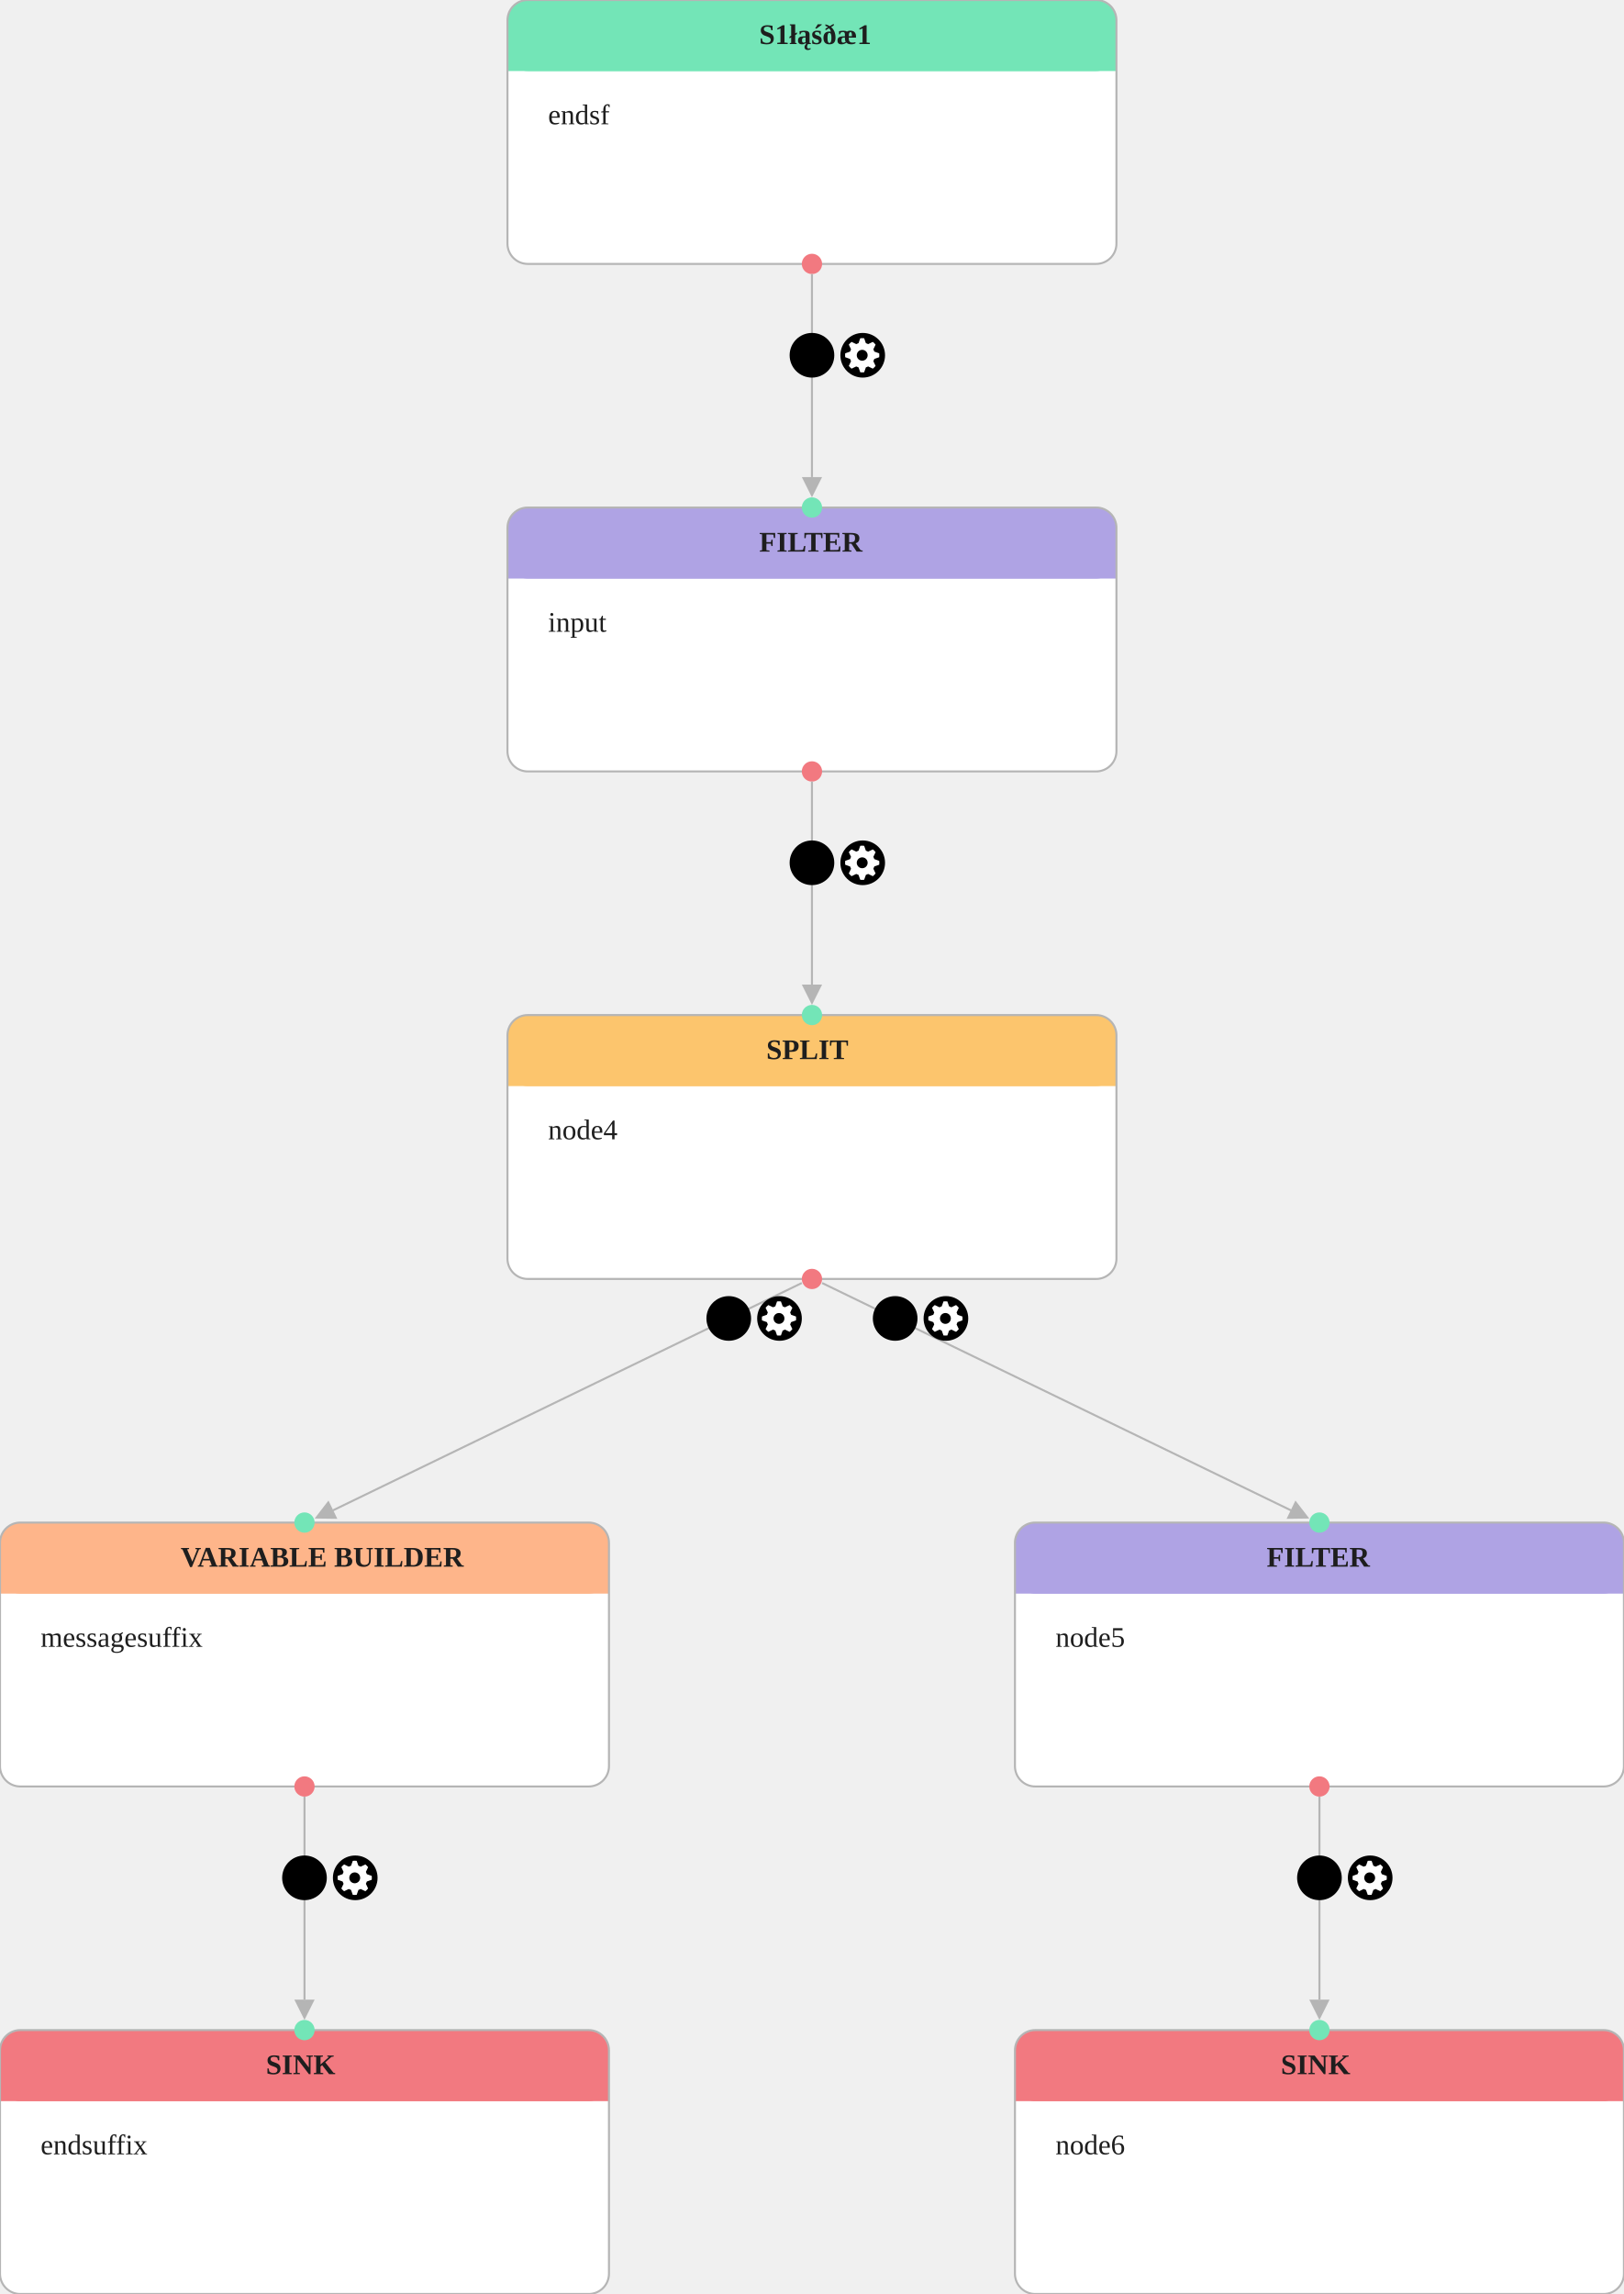
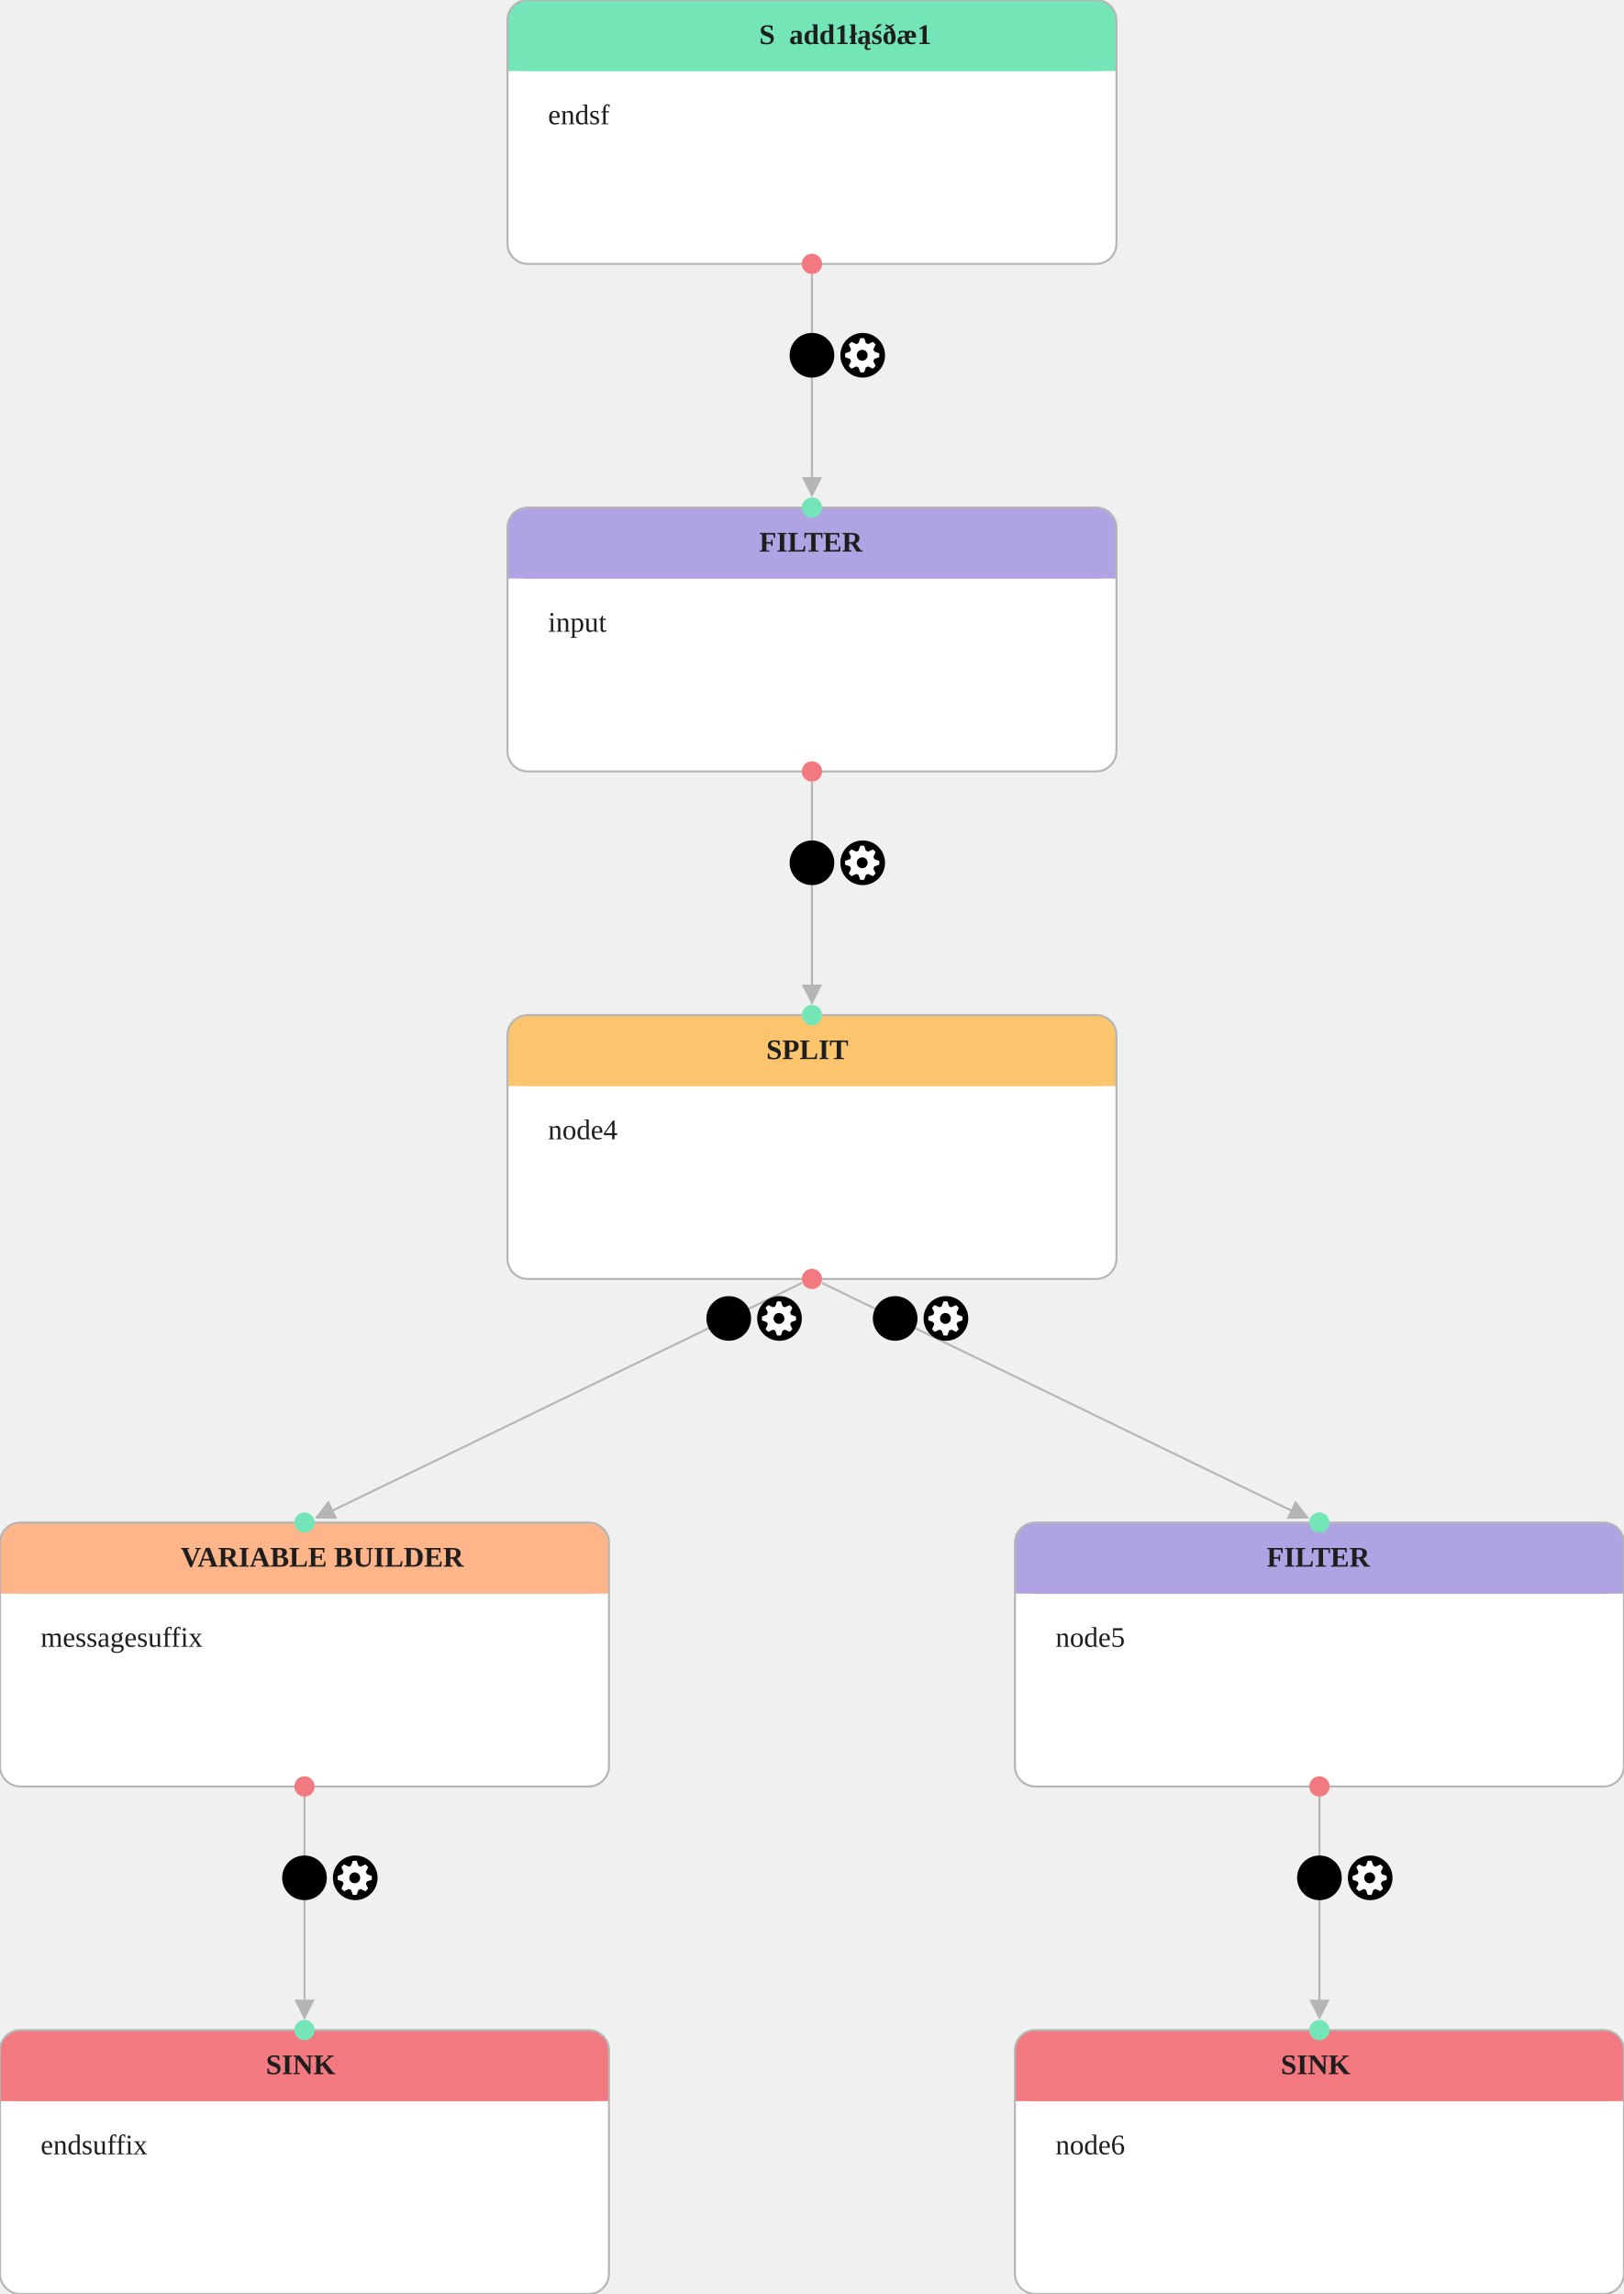
<svg xmlns="http://www.w3.org/2000/svg" version="1.1" id="v-4619" width="800" height="1130">
  <g id="v-4620" class="viewport">
    <g id="j_219" model-id="startProcess" class="element devs Model joint-theme-default" magnet="false" fill="#ffffff" stroke="none" transform="translate(250,0)">
      <g class="rotatable" id="v-4635" transform="rotate(0,150,75)">
        <rect class="background" id="v-4639" width="300" height="130" rx="10">
                    </rect>
        <g id="v-4655">
          <rect class="headerFiller" id="v-4653" x="0" y="17.5" height="17.5" width="300" fill="#73E5B7" />
          <rect class="blockHeader" id="v-4644" x="0" y="0" rx="10" stroke-width="0" width="300" height="35" fill="#73E5B7">
                        </rect>
-           <text class="headerLabel" id="v-4640" fill="#1E1E1E" font-weight="600" y="0.8em" xml:space="preserve" font-size="14" transform="translate(124,10.5)">S1łąśðæ1</text>
+           <text class="headerLabel" id="v-4640" fill="#1E1E1E" font-weight="600" y="0.8em" xml:space="preserve" font-size="14" transform="translate(124,10.5)">S  add1łąśðæ1</text>
        </g>
        <rect class="body" id="v-4638" fill="none" width="300" height="130" stroke="#B5B5B5" stroke-width="1" rx="10" />
        <g id="v-4656">
          <text class="contentText" id="v-4641" fill="#1E1E1E" pointer-events="none" font-weight="400" y="0.8em" font-size="14" transform="translate(20,50)">
            <tspan id="v-4646" dy="0em" x="0" class="v-line">endsf</tspan>
          </text>
        </g>
        <g id="v-4657">
          <text class="testResultsSummary" id="v-4642" fill="#1E1E1E" pointer-events="none" font-weight="400" y="0.8em" display="none" xml:space="preserve" transform="translate(250,50)">
            <tspan id="v-4647" dy="0em" x="0" class="v-line v-empty-line" style="opacity: 0;">-</tspan>
          </text>
          <text class="testErrorsSummary" id="v-4643" fill="#1E1E1E" pointer-events="none" font-weight="400" y="0.8em" display="none" xml:space="preserve" transform="translate(230,50)">
            <tspan id="v-4648" dy="0em" x="0" class="v-line v-empty-line" style="opacity: 0;">-</tspan>
          </text>
        </g>
        <g class="inPorts" id="v-4649" transform="translate(0,0)" />
        <g class="outPorts" id="v-4650" transform="translate(0,0)">
          <g class="port port0" id="v-4637" transform="translate(150,130)">
            <circle class="port-body" id="v-4651" r="5" magnet="true" font-size="10" fill="#F27980" type="output" port="Out" />
          </g>
        </g>
      </g>
    </g>
    <g id="j_222" model-id="endsuffix" class="element devs Model joint-theme-default" magnet="false" fill="#ffffff" stroke="none" transform="translate(0,1000)">
      <g class="rotatable" id="v-4711" transform="rotate(0,150,75)">
        <rect class="background" id="v-4715" width="300" height="130" rx="10">
                    </rect>
        <g id="v-4731">
          <rect class="headerFiller" id="v-4729" x="0" y="17.5" height="17.5" width="300" fill="#F27980" />
          <rect class="blockHeader" id="v-4720" x="0" y="0" rx="10" stroke-width="0" width="300" height="35" fill="#F27980">
                        </rect>
          <text class="headerLabel" id="v-4716" fill="#1E1E1E" pointer-events="none" font-weight="600" y="0.8em" xml:space="preserve" font-size="14" transform="translate(131,10.5)">
            <tspan id="v-4721" dy="0em" x="0" class="v-line">SINK</tspan>
          </text>
        </g>
        <rect class="body" id="v-4714" fill="none" width="300" height="130" stroke="#B5B5B5" stroke-width="1" rx="10" />
        <g id="v-4732">
          <text class="contentText" id="v-4717" fill="#1E1E1E" pointer-events="none" font-weight="400" y="0.8em" xml:space="preserve" font-size="14" transform="translate(20,50)">
            <tspan id="v-4722" dy="0em" x="0" class="v-line">endsuffix</tspan>
          </text>
        </g>
        <g id="v-4733">
          <text class="testResultsSummary" id="v-4718" fill="#1E1E1E" pointer-events="none" font-weight="400" y="0.8em" display="none" xml:space="preserve" transform="translate(250,50)">
            <tspan id="v-4723" dy="0em" x="0" class="v-line v-empty-line" style="opacity: 0;">-</tspan>
          </text>
          <text class="testErrorsSummary" id="v-4719" fill="#1E1E1E" pointer-events="none" font-weight="400" y="0.8em" display="none" xml:space="preserve" transform="translate(230,50)">
            <tspan id="v-4724" dy="0em" x="0" class="v-line v-empty-line" style="opacity: 0;">-</tspan>
          </text>
        </g>
        <g class="inPorts" id="v-4725" transform="translate(0,0)">
          <g class="port port0" id="v-4713" transform="translate(150,0)">
            <circle class="port-body" id="v-4727" r="5" magnet="passive" font-size="10" fill="#73E5B7" type="input" port="In" />
          </g>
        </g>
        <g class="outPorts" id="v-4726" transform="translate(0,0)" />
      </g>
    </g>
    <g id="j_223" model-id="node5" class="element devs Model joint-theme-default" magnet="false" fill="#ffffff" stroke="none" transform="translate(500,750)">
      <g class="rotatable" id="v-4735" transform="rotate(0,150,75)">
        <rect class="background" id="v-4740" width="300" height="130" rx="10">
                    </rect>
        <g id="v-4757">
          <rect class="headerFiller" id="v-4755" x="0" y="17.5" height="17.5" width="300" fill="#AFA3E4" />
          <rect class="blockHeader" id="v-4745" x="0" y="0" rx="10" stroke-width="0" width="300" height="35" fill="#AFA3E4">
                        </rect>
          <text class="headerLabel" id="v-4741" fill="#1E1E1E" pointer-events="none" font-weight="600" y="0.8em" xml:space="preserve" font-size="14" transform="translate(124,10.5)">
            <tspan id="v-4746" dy="0em" x="0" class="v-line">FILTER</tspan>
          </text>
        </g>
        <rect class="body" id="v-4739" fill="none" width="300" height="130" stroke="#B5B5B5" stroke-width="1" rx="10" />
        <g id="v-4758">
          <text class="contentText" id="v-4742" fill="#1E1E1E" pointer-events="none" font-weight="400" y="0.8em" xml:space="preserve" font-size="14" transform="translate(20,50)">
            <tspan id="v-4747" dy="0em" x="0" class="v-line">node5</tspan>
          </text>
        </g>
        <g id="v-4759">
          <text class="testResultsSummary" id="v-4743" fill="#1E1E1E" pointer-events="none" font-weight="400" y="0.8em" display="none" xml:space="preserve" transform="translate(250,50)">
            <tspan id="v-4748" dy="0em" x="0" class="v-line v-empty-line" style="opacity: 0;">-</tspan>
          </text>
          <text class="testErrorsSummary" id="v-4744" fill="#1E1E1E" pointer-events="none" font-weight="400" y="0.8em" display="none" xml:space="preserve" transform="translate(230,50)">
            <tspan id="v-4749" dy="0em" x="0" class="v-line v-empty-line" style="opacity: 0;">-</tspan>
          </text>
        </g>
        <g class="inPorts" id="v-4750" transform="translate(0,0)">
          <g class="port port0" id="v-4737" transform="translate(150,0)">
            <circle class="port-body" id="v-4752" r="5" magnet="passive" font-size="10" fill="#73E5B7" type="input" port="In" />
          </g>
        </g>
        <g class="outPorts" id="v-4751" transform="translate(0,0)">
          <g class="port port0" id="v-4738" transform="translate(150,130)">
            <circle class="port-body" id="v-4753" r="5" magnet="true" font-size="10" fill="#F27980" type="output" port="Out" />
          </g>
        </g>
      </g>
    </g>
    <g id="j_224" model-id="input" class="element devs Model joint-theme-default" magnet="false" fill="#ffffff" stroke="none" transform="translate(250,250)">
      <g class="rotatable" id="v-4761" transform="rotate(0,150,75)">
        <rect class="background" id="v-4766" width="300" height="130" rx="10">
                    </rect>
        <g id="v-4783">
          <rect class="headerFiller" id="v-4781" x="0" y="17.5" height="17.5" width="300" fill="#AFA3E4" />
          <rect class="blockHeader" id="v-4771" x="0" y="0" rx="10" stroke-width="0" width="300" height="35" fill="#AFA3E4">
                        </rect>
          <text class="headerLabel" id="v-4767" fill="#1E1E1E" pointer-events="none" font-weight="600" y="0.8em" xml:space="preserve" font-size="14" transform="translate(124,10.5)">
            <tspan id="v-4772" dy="0em" x="0" class="v-line">FILTER</tspan>
          </text>
        </g>
        <rect class="body" id="v-4765" fill="none" width="300" height="130" stroke="#B5B5B5" stroke-width="1" rx="10" />
        <g id="v-4784">
          <text class="contentText" id="v-4768" fill="#1E1E1E" pointer-events="none" font-weight="400" y="0.8em" xml:space="preserve" font-size="14" transform="translate(20,50)">
            <tspan id="v-4773" dy="0em" x="0" class="v-line">input</tspan>
          </text>
        </g>
        <g id="v-4785">
          <text class="testResultsSummary" id="v-4769" fill="#1E1E1E" pointer-events="none" font-weight="400" y="0.8em" display="none" xml:space="preserve" transform="translate(250,50)">
            <tspan id="v-4774" dy="0em" x="0" class="v-line v-empty-line" style="opacity: 0;">-</tspan>
          </text>
          <text class="testErrorsSummary" id="v-4770" fill="#1E1E1E" pointer-events="none" font-weight="400" y="0.8em" display="none" xml:space="preserve" transform="translate(230,50)">
            <tspan id="v-4775" dy="0em" x="0" class="v-line v-empty-line" style="opacity: 0;">-</tspan>
          </text>
        </g>
        <g class="inPorts" id="v-4776" transform="translate(0,0)">
          <g class="port port0" id="v-4763" transform="translate(150,0)">
            <circle class="port-body" id="v-4778" r="5" magnet="passive" font-size="10" fill="#73E5B7" type="input" port="In" />
          </g>
        </g>
        <g class="outPorts" id="v-4777" transform="translate(0,0)">
          <g class="port port0" id="v-4764" transform="translate(150,130)">
            <circle class="port-body" id="v-4779" r="5" magnet="true" font-size="10" fill="#F27980" type="output" port="Out" />
          </g>
        </g>
      </g>
    </g>
    <g id="j_221" model-id="messagesuffix" class="element devs Model joint-theme-default" magnet="false" fill="#ffffff" stroke="none" transform="translate(0,750)">
      <g class="rotatable" id="v-4685" transform="rotate(0,150,75)">
        <rect class="background" id="v-4690" width="300" height="130" rx="10">
                    </rect>
        <g id="v-4707">
          <rect class="headerFiller" id="v-4705" x="0" y="17.5" height="17.5" width="300" fill="#FEB58A" />
          <rect class="blockHeader" id="v-4695" x="0" y="0" rx="10" stroke-width="0" width="300" height="35" fill="#FEB58A">
                        </rect>
          <text class="headerLabel" id="v-4691" fill="#1E1E1E" pointer-events="none" font-weight="600" y="0.8em" xml:space="preserve" font-size="14" transform="translate(89,10.5)">
            <tspan id="v-4696" dy="0em" x="0" class="v-line">VARIABLE BUILDER</tspan>
          </text>
        </g>
        <rect class="body" id="v-4689" fill="none" width="300" height="130" stroke="#B5B5B5" stroke-width="1" rx="10" />
        <g id="v-4708">
          <text class="contentText" id="v-4692" fill="#1E1E1E" pointer-events="none" font-weight="400" y="0.8em" xml:space="preserve" font-size="14" transform="translate(20,50)">
            <tspan id="v-4697" dy="0em" x="0" class="v-line">messagesuffix</tspan>
          </text>
        </g>
        <g id="v-4709">
          <text class="testResultsSummary" id="v-4693" fill="#1E1E1E" pointer-events="none" font-weight="400" y="0.8em" display="none" xml:space="preserve" transform="translate(250,50)">
            <tspan id="v-4698" dy="0em" x="0" class="v-line v-empty-line" style="opacity: 0;">-</tspan>
          </text>
          <text class="testErrorsSummary" id="v-4694" fill="#1E1E1E" pointer-events="none" font-weight="400" y="0.8em" display="none" xml:space="preserve" transform="translate(230,50)">
            <tspan id="v-4699" dy="0em" x="0" class="v-line v-empty-line" style="opacity: 0;">-</tspan>
          </text>
        </g>
        <g class="inPorts" id="v-4700" transform="translate(0,0)">
          <g class="port port0" id="v-4687" transform="translate(150,0)">
            <circle class="port-body" id="v-4702" r="5" magnet="passive" font-size="10" fill="#73E5B7" type="input" port="In" />
          </g>
        </g>
        <g class="outPorts" id="v-4701" transform="translate(0,0)">
          <g class="port port0" id="v-4688" transform="translate(150,130)">
            <circle class="port-body" id="v-4703" r="5" magnet="true" font-size="10" fill="#F27980" type="output" port="Out" />
          </g>
        </g>
      </g>
    </g>
    <g id="j_226" model-id="92f2a0b9-471d-45c1-8246-d05480482948" class="link joint-theme-default">
      <path class="connection" id="v-4811" stroke="#B5B5B5" d="M 650 885 650 985" />
      <path class="marker-source" id="v-4812" transform="translate(650,885) scale(1,1) rotate(-270)" />
      <path class="marker-target" id="v-4813" stroke-width="0" fill="#B5B5B5" d="M 10 0 L 0 5 L 10 10 z" transform="translate(645,995) scale(1,1) rotate(-90)" />
      <path class="connection-wrap" id="v-4814" d="M 650 885 650 985" />
      <g class="labels" id="v-4815">
        <g class="esp-label" id="v-4820" label-idx="0" cursor="move" transform="translate(650, 935)">
          <rect class="label-border" fill="#F5F5F5" rx="13" ry="13" x="0" y="0" width="0" height="0" />
          <text text-anchor="middle" font-size="10" font-weight="300" fill="#686868" ref="rect" ref-x="0" ref-y="0" id="v-4821" y="0.8em" display="none" xml:space="preserve" transform="translate(0,0)">
            <tspan id="v-4822" dy="0em" x="0" class="v-line v-empty-line" style="opacity: 0;">-</tspan>
          </text>
        </g>
      </g>
      <g class="marker-vertices" id="v-4816" />
      <g class="link-tools" id="v-4817">
        <g class="link-tool" id="v-4818" transform="translate(650, 925) ">
          <g class="tool-remove" event="remove">
            <circle r="11" />
            <path transform="scale(.8) translate(-16, -16)" d="M24.778,21.419 19.276,15.917 24.777,10.415 21.949,7.585 16.447,13.087 10.945,7.585 8.117,10.415 13.618,15.917 8.116,21.419 10.946,24.248 16.447,18.746 21.948,24.248z" />
          </g>
          <g class="tool-options" event="link:options">
            <circle r="11" transform="translate(25)" />
            <path fill="white" transform="scale(.55) translate(29, -16)" d="M31.229,17.736c0.064-0.571,0.104-1.148,0.104-1.736s-0.04-1.166-0.104-1.737l-4.377-1.557c-0.218-0.716-0.504-1.401-0.851-2.05l1.993-4.192c-0.725-0.91-1.549-1.734-2.458-2.459l-4.193,1.994c-0.647-0.347-1.334-0.632-2.049-0.849l-1.558-4.378C17.165,0.708,16.588,0.667,16,0.667s-1.166,0.041-1.737,0.105L12.707,5.15c-0.716,0.217-1.401,0.502-2.05,0.849L6.464,4.005C5.554,4.73,4.73,5.554,4.005,6.464l1.994,4.192c-0.347,0.648-0.632,1.334-0.849,2.05l-4.378,1.557C0.708,14.834,0.667,15.412,0.667,16s0.041,1.165,0.105,1.736l4.378,1.558c0.217,0.715,0.502,1.401,0.849,2.049l-1.994,4.193c0.725,0.909,1.549,1.733,2.459,2.458l4.192-1.993c0.648,0.347,1.334,0.633,2.05,0.851l1.557,4.377c0.571,0.064,1.148,0.104,1.737,0.104c0.588,0,1.165-0.04,1.736-0.104l1.558-4.377c0.715-0.218,1.399-0.504,2.049-0.851l4.193,1.993c0.909-0.725,1.733-1.549,2.458-2.458l-1.993-4.193c0.347-0.647,0.633-1.334,0.851-2.049L31.229,17.736zM16,20.871c-2.69,0-4.872-2.182-4.872-4.871c0-2.69,2.182-4.872,4.872-4.872c2.689,0,4.871,2.182,4.871,4.872C20.871,18.689,18.689,20.871,16,20.871z" />
          </g>
        </g>
      </g>
    </g>
    <g id="j_227" model-id="4a4dfc85-e486-4e60-94d3-f29a8173530d" class="link joint-theme-default">
      <path class="connection" id="v-4824" stroke="#B5B5B5" d="M 150 885 150 985" />
      <path class="marker-source" id="v-4825" transform="translate(150,885) scale(1,1) rotate(-270)" />
      <path class="marker-target" id="v-4826" stroke-width="0" fill="#B5B5B5" d="M 10 0 L 0 5 L 10 10 z" transform="translate(145,995) scale(1,1) rotate(-90)" />
      <path class="connection-wrap" id="v-4827" d="M 150 885 150 985" />
      <g class="labels" id="v-4828">
        <g class="esp-label" id="v-4833" label-idx="0" cursor="move" transform="translate(150, 935)">
          <rect class="label-border" fill="#F5F5F5" rx="13" ry="13" x="0" y="0" width="0" height="0" />
          <text text-anchor="middle" font-size="10" font-weight="300" fill="#686868" ref="rect" ref-x="0" ref-y="0" id="v-4834" y="0.8em" display="none" xml:space="preserve" transform="translate(0,0)">
            <tspan id="v-4835" dy="0em" x="0" class="v-line v-empty-line" style="opacity: 0;">-</tspan>
          </text>
        </g>
      </g>
      <g class="marker-vertices" id="v-4829" />
      <g class="link-tools" id="v-4830">
        <g class="link-tool" id="v-4831" transform="translate(150, 925) ">
          <g class="tool-remove" event="remove">
            <circle r="11" />
            <path transform="scale(.8) translate(-16, -16)" d="M24.778,21.419 19.276,15.917 24.777,10.415 21.949,7.585 16.447,13.087 10.945,7.585 8.117,10.415 13.618,15.917 8.116,21.419 10.946,24.248 16.447,18.746 21.948,24.248z" />
          </g>
          <g class="tool-options" event="link:options">
            <circle r="11" transform="translate(25)" />
            <path fill="white" transform="scale(.55) translate(29, -16)" d="M31.229,17.736c0.064-0.571,0.104-1.148,0.104-1.736s-0.04-1.166-0.104-1.737l-4.377-1.557c-0.218-0.716-0.504-1.401-0.851-2.05l1.993-4.192c-0.725-0.91-1.549-1.734-2.458-2.459l-4.193,1.994c-0.647-0.347-1.334-0.632-2.049-0.849l-1.558-4.378C17.165,0.708,16.588,0.667,16,0.667s-1.166,0.041-1.737,0.105L12.707,5.15c-0.716,0.217-1.401,0.502-2.05,0.849L6.464,4.005C5.554,4.73,4.73,5.554,4.005,6.464l1.994,4.192c-0.347,0.648-0.632,1.334-0.849,2.05l-4.378,1.557C0.708,14.834,0.667,15.412,0.667,16s0.041,1.165,0.105,1.736l4.378,1.558c0.217,0.715,0.502,1.401,0.849,2.049l-1.994,4.193c0.725,0.909,1.549,1.733,2.459,2.458l4.192-1.993c0.648,0.347,1.334,0.633,2.05,0.851l1.557,4.377c0.571,0.064,1.148,0.104,1.737,0.104c0.588,0,1.165-0.04,1.736-0.104l1.558-4.377c0.715-0.218,1.399-0.504,2.049-0.851l4.193,1.993c0.909-0.725,1.733-1.549,2.458-2.458l-1.993-4.193c0.347-0.647,0.633-1.334,0.851-2.049L31.229,17.736zM16,20.871c-2.69,0-4.872-2.182-4.872-4.871c0-2.69,2.182-4.872,4.872-4.872c2.689,0,4.871,2.182,4.871,4.872C20.871,18.689,18.689,20.871,16,20.871z" />
          </g>
        </g>
      </g>
    </g>
    <g id="j_228" model-id="3c04f454-87f0-444d-bb69-121555876869" class="link joint-theme-default">
      <path class="connection" id="v-4837" stroke="#B5B5B5" d="M 405 632 636 744" />
      <path class="marker-source" id="v-4838" transform="translate(405,632) scale(1,1) rotate(25.79602)" />
      <path class="marker-target" id="v-4839" stroke-width="0" fill="#B5B5B5" d="M 10 0 L 0 5 L 10 10 z" transform="translate(642.8241,752.5017) scale(1,1) rotate(-154.204)" />
      <path class="connection-wrap" id="v-4840" d="M 405 632 636 744" />
      <g class="labels" id="v-4841">
        <g class="esp-label" id="v-4846" label-idx="0" cursor="move" transform="translate(520.5, 688)">
          <rect class="label-border" fill="#F5F5F5" rx="13" ry="13" x="0" y="0" width="0" height="0" />
          <text text-anchor="middle" font-size="10" font-weight="300" fill="#686868" ref="rect" ref-x="0" ref-y="0" id="v-4847" y="0.8em" display="none" xml:space="preserve" transform="translate(0,0)">
            <tspan id="v-4848" dy="0em" x="0" class="v-line v-empty-line" style="opacity: 0;">-</tspan>
          </text>
        </g>
      </g>
      <g class="marker-vertices" id="v-4842" />
      <g class="link-tools" id="v-4843">
        <g class="link-tool" id="v-4844" transform="translate(440.9926, 649.4509) ">
          <g class="tool-remove" event="remove">
            <circle r="11" />
            <path transform="scale(.8) translate(-16, -16)" d="M24.778,21.419 19.276,15.917 24.777,10.415 21.949,7.585 16.447,13.087 10.945,7.585 8.117,10.415 13.618,15.917 8.116,21.419 10.946,24.248 16.447,18.746 21.948,24.248z" />
          </g>
          <g class="tool-options" event="link:options">
            <circle r="11" transform="translate(25)" />
            <path fill="white" transform="scale(.55) translate(29, -16)" d="M31.229,17.736c0.064-0.571,0.104-1.148,0.104-1.736s-0.04-1.166-0.104-1.737l-4.377-1.557c-0.218-0.716-0.504-1.401-0.851-2.05l1.993-4.192c-0.725-0.91-1.549-1.734-2.458-2.459l-4.193,1.994c-0.647-0.347-1.334-0.632-2.049-0.849l-1.558-4.378C17.165,0.708,16.588,0.667,16,0.667s-1.166,0.041-1.737,0.105L12.707,5.15c-0.716,0.217-1.401,0.502-2.05,0.849L6.464,4.005C5.554,4.73,4.73,5.554,4.005,6.464l1.994,4.192c-0.347,0.648-0.632,1.334-0.849,2.05l-4.378,1.557C0.708,14.834,0.667,15.412,0.667,16s0.041,1.165,0.105,1.736l4.378,1.558c0.217,0.715,0.502,1.401,0.849,2.049l-1.994,4.193c0.725,0.909,1.549,1.733,2.459,2.458l4.192-1.993c0.648,0.347,1.334,0.633,2.05,0.851l1.557,4.377c0.571,0.064,1.148,0.104,1.737,0.104c0.588,0,1.165-0.04,1.736-0.104l1.558-4.377c0.715-0.218,1.399-0.504,2.049-0.851l4.193,1.993c0.909-0.725,1.733-1.549,2.458-2.458l-1.993-4.193c0.347-0.647,0.633-1.334,0.851-2.049L31.229,17.736zM16,20.871c-2.69,0-4.872-2.182-4.872-4.871c0-2.69,2.182-4.872,4.872-4.872c2.689,0,4.871,2.182,4.871,4.872C20.871,18.689,18.689,20.871,16,20.871z" />
          </g>
        </g>
      </g>
    </g>
    <g id="j_229" model-id="926c61f3-1376-43f6-b258-22207e095709" class="link joint-theme-default">
      <path class="connection" id="v-4850" stroke="#B5B5B5" d="M 395 632 164 744" />
      <path class="marker-source" id="v-4851" transform="translate(395,632) scale(1,1) rotate(-205.796)" />
      <path class="marker-target" id="v-4852" stroke-width="0" fill="#B5B5B5" d="M 10 0 L 0 5 L 10 10 z" transform="translate(152.8242,743.4983) scale(1,1) rotate(-25.79603)" />
      <path class="connection-wrap" id="v-4853" d="M 395 632 164 744" />
      <g class="labels" id="v-4854">
        <g class="esp-label" id="v-4859" label-idx="0" cursor="move" transform="translate(279.5, 688)">
          <rect class="label-border" fill="#F5F5F5" rx="13" ry="13" x="0" y="0" width="0" height="0" />
          <text text-anchor="middle" font-size="10" font-weight="300" fill="#686868" ref="rect" ref-x="0" ref-y="0" id="v-4860" y="0.8em" display="none" xml:space="preserve" transform="translate(0,0)">
            <tspan id="v-4861" dy="0em" x="0" class="v-line v-empty-line" style="opacity: 0;">-</tspan>
          </text>
        </g>
      </g>
      <g class="marker-vertices" id="v-4855" />
      <g class="link-tools" id="v-4856">
        <g class="link-tool" id="v-4857" transform="translate(359.0074, 649.4509) ">
          <g class="tool-remove" event="remove">
            <circle r="11" />
            <path transform="scale(.8) translate(-16, -16)" d="M24.778,21.419 19.276,15.917 24.777,10.415 21.949,7.585 16.447,13.087 10.945,7.585 8.117,10.415 13.618,15.917 8.116,21.419 10.946,24.248 16.447,18.746 21.948,24.248z" />
          </g>
          <g class="tool-options" event="link:options">
            <circle r="11" transform="translate(25)" />
            <path fill="white" transform="scale(.55) translate(29, -16)" d="M31.229,17.736c0.064-0.571,0.104-1.148,0.104-1.736s-0.04-1.166-0.104-1.737l-4.377-1.557c-0.218-0.716-0.504-1.401-0.851-2.05l1.993-4.192c-0.725-0.91-1.549-1.734-2.458-2.459l-4.193,1.994c-0.647-0.347-1.334-0.632-2.049-0.849l-1.558-4.378C17.165,0.708,16.588,0.667,16,0.667s-1.166,0.041-1.737,0.105L12.707,5.15c-0.716,0.217-1.401,0.502-2.05,0.849L6.464,4.005C5.554,4.73,4.73,5.554,4.005,6.464l1.994,4.192c-0.347,0.648-0.632,1.334-0.849,2.05l-4.378,1.557C0.708,14.834,0.667,15.412,0.667,16s0.041,1.165,0.105,1.736l4.378,1.558c0.217,0.715,0.502,1.401,0.849,2.049l-1.994,4.193c0.725,0.909,1.549,1.733,2.459,2.458l4.192-1.993c0.648,0.347,1.334,0.633,2.05,0.851l1.557,4.377c0.571,0.064,1.148,0.104,1.737,0.104c0.588,0,1.165-0.04,1.736-0.104l1.558-4.377c0.715-0.218,1.399-0.504,2.049-0.851l4.193,1.993c0.909-0.725,1.733-1.549,2.458-2.458l-1.993-4.193c0.347-0.647,0.633-1.334,0.851-2.049L31.229,17.736zM16,20.871c-2.69,0-4.872-2.182-4.872-4.871c0-2.69,2.182-4.872,4.872-4.872c2.689,0,4.871,2.182,4.871,4.872C20.871,18.689,18.689,20.871,16,20.871z" />
          </g>
        </g>
      </g>
    </g>
    <g id="j_230" model-id="64eaa4b1-c44e-4193-8171-d0ca259ba4fd" class="link joint-theme-default">
      <path class="connection" id="v-4863" stroke="#B5B5B5" d="M 400 385 400 485" />
      <path class="marker-source" id="v-4864" transform="translate(400,385) scale(1,1) rotate(-270)" />
      <path class="marker-target" id="v-4865" stroke-width="0" fill="#B5B5B5" d="M 10 0 L 0 5 L 10 10 z" transform="translate(395,495) scale(1,1) rotate(-90)" />
      <path class="connection-wrap" id="v-4866" d="M 400 385 400 485" />
      <g class="labels" id="v-4867">
        <g class="esp-label" id="v-4872" label-idx="0" cursor="move" transform="translate(400, 435)">
          <rect class="label-border" fill="#F5F5F5" rx="13" ry="13" x="0" y="0" width="0" height="0" />
          <text text-anchor="middle" font-size="10" font-weight="300" fill="#686868" ref="rect" ref-x="0" ref-y="0" id="v-4873" y="0.8em" display="none" xml:space="preserve" transform="translate(0,0)">
            <tspan id="v-4874" dy="0em" x="0" class="v-line v-empty-line" style="opacity: 0;">-</tspan>
          </text>
        </g>
      </g>
      <g class="marker-vertices" id="v-4868" />
      <g class="link-tools" id="v-4869">
        <g class="link-tool" id="v-4870" transform="translate(400, 425) ">
          <g class="tool-remove" event="remove">
            <circle r="11" />
            <path transform="scale(.8) translate(-16, -16)" d="M24.778,21.419 19.276,15.917 24.777,10.415 21.949,7.585 16.447,13.087 10.945,7.585 8.117,10.415 13.618,15.917 8.116,21.419 10.946,24.248 16.447,18.746 21.948,24.248z" />
          </g>
          <g class="tool-options" event="link:options">
            <circle r="11" transform="translate(25)" />
            <path fill="white" transform="scale(.55) translate(29, -16)" d="M31.229,17.736c0.064-0.571,0.104-1.148,0.104-1.736s-0.04-1.166-0.104-1.737l-4.377-1.557c-0.218-0.716-0.504-1.401-0.851-2.05l1.993-4.192c-0.725-0.91-1.549-1.734-2.458-2.459l-4.193,1.994c-0.647-0.347-1.334-0.632-2.049-0.849l-1.558-4.378C17.165,0.708,16.588,0.667,16,0.667s-1.166,0.041-1.737,0.105L12.707,5.15c-0.716,0.217-1.401,0.502-2.05,0.849L6.464,4.005C5.554,4.73,4.73,5.554,4.005,6.464l1.994,4.192c-0.347,0.648-0.632,1.334-0.849,2.05l-4.378,1.557C0.708,14.834,0.667,15.412,0.667,16s0.041,1.165,0.105,1.736l4.378,1.558c0.217,0.715,0.502,1.401,0.849,2.049l-1.994,4.193c0.725,0.909,1.549,1.733,2.459,2.458l4.192-1.993c0.648,0.347,1.334,0.633,2.05,0.851l1.557,4.377c0.571,0.064,1.148,0.104,1.737,0.104c0.588,0,1.165-0.04,1.736-0.104l1.558-4.377c0.715-0.218,1.399-0.504,2.049-0.851l4.193,1.993c0.909-0.725,1.733-1.549,2.458-2.458l-1.993-4.193c0.347-0.647,0.633-1.334,0.851-2.049L31.229,17.736zM16,20.871c-2.69,0-4.872-2.182-4.872-4.871c0-2.69,2.182-4.872,4.872-4.872c2.689,0,4.871,2.182,4.871,4.872C20.871,18.689,18.689,20.871,16,20.871z" />
          </g>
        </g>
      </g>
    </g>
    <g id="j_220" model-id="node4" class="element devs Model joint-theme-default" magnet="false" fill="#ffffff" stroke="none" transform="translate(250,500)">
      <g class="rotatable" id="v-4659" transform="rotate(0,150,75)">
        <rect class="background" id="v-4664" width="300" height="130" rx="10">
                    </rect>
        <g id="v-4681">
          <rect class="headerFiller" id="v-4679" x="0" y="17.5" height="17.5" width="300" fill="#FCC56D" />
          <rect class="blockHeader" id="v-4669" x="0" y="0" rx="10" stroke-width="0" width="300" height="35" fill="#FCC56D">
                        </rect>
          <text class="headerLabel" id="v-4665" fill="#1E1E1E" pointer-events="none" font-weight="600" y="0.8em" xml:space="preserve" font-size="14" transform="translate(127.5,10.5)">
            <tspan id="v-4670" dy="0em" x="0" class="v-line">SPLIT</tspan>
          </text>
        </g>
        <rect class="body" id="v-4663" fill="none" width="300" height="130" stroke="#B5B5B5" stroke-width="1" rx="10" />
        <g id="v-4682">
          <text class="contentText" id="v-4666" fill="#1E1E1E" pointer-events="none" font-weight="400" y="0.8em" xml:space="preserve" font-size="14" transform="translate(20,50)">
            <tspan id="v-4671" dy="0em" x="0" class="v-line">node4</tspan>
          </text>
        </g>
        <g id="v-4683">
          <text class="testResultsSummary" id="v-4667" fill="#1E1E1E" pointer-events="none" font-weight="400" y="0.8em" display="none" xml:space="preserve" transform="translate(250,50)">
            <tspan id="v-4672" dy="0em" x="0" class="v-line v-empty-line" style="opacity: 0;">-</tspan>
          </text>
          <text class="testErrorsSummary" id="v-4668" fill="#1E1E1E" pointer-events="none" font-weight="400" y="0.8em" display="none" xml:space="preserve" transform="translate(230,50)">
            <tspan id="v-4673" dy="0em" x="0" class="v-line v-empty-line" style="opacity: 0;">-</tspan>
          </text>
        </g>
        <g class="inPorts" id="v-4674" transform="translate(0,0)">
          <g class="port port0" id="v-4661" transform="translate(150,0)">
            <circle class="port-body" id="v-4676" r="5" magnet="passive" font-size="10" fill="#73E5B7" type="input" port="In" />
          </g>
        </g>
        <g class="outPorts" id="v-4675" transform="translate(0,0)">
          <g class="port port0" id="v-4662" transform="translate(150,130)">
            <circle class="port-body" id="v-4677" r="5" magnet="true" font-size="10" fill="#F27980" type="output" port="Out" />
          </g>
        </g>
      </g>
    </g>
    <g id="j_231" model-id="7f87d37c-f5ae-42a6-8a9d-f30e24ea928f" class="link joint-theme-default">
      <path class="connection" id="v-4876" stroke="#B5B5B5" d="M 400 135 400 235" />
      <path class="marker-source" id="v-4877" transform="translate(400,135) scale(1,1) rotate(-270)" />
      <path class="marker-target" id="v-4878" stroke-width="0" fill="#B5B5B5" d="M 10 0 L 0 5 L 10 10 z" transform="translate(395,245) scale(1,1) rotate(-90)" />
      <path class="connection-wrap" id="v-4879" d="M 400 135 400 235" />
      <g class="labels" id="v-4880">
        <g class="esp-label" id="v-4885" label-idx="0" cursor="move" transform="translate(400, 185)">
          <rect class="label-border" fill="#F5F5F5" rx="13" ry="13" x="0" y="0" width="0" height="0" />
          <text text-anchor="middle" font-size="10" font-weight="300" fill="#686868" ref="rect" ref-x="0" ref-y="0" id="v-4886" y="0.8em" display="none" xml:space="preserve" transform="translate(0,0)">
            <tspan id="v-4887" dy="0em" x="0" class="v-line v-empty-line" style="opacity: 0;">-</tspan>
          </text>
        </g>
      </g>
      <g class="marker-vertices" id="v-4881" />
      <g class="link-tools" id="v-4882">
        <g class="link-tool" id="v-4883" transform="translate(400, 175) ">
          <g class="tool-remove" event="remove">
            <circle r="11" />
            <path transform="scale(.8) translate(-16, -16)" d="M24.778,21.419 19.276,15.917 24.777,10.415 21.949,7.585 16.447,13.087 10.945,7.585 8.117,10.415 13.618,15.917 8.116,21.419 10.946,24.248 16.447,18.746 21.948,24.248z" />
          </g>
          <g class="tool-options" event="link:options">
            <circle r="11" transform="translate(25)" />
            <path fill="white" transform="scale(.55) translate(29, -16)" d="M31.229,17.736c0.064-0.571,0.104-1.148,0.104-1.736s-0.04-1.166-0.104-1.737l-4.377-1.557c-0.218-0.716-0.504-1.401-0.851-2.05l1.993-4.192c-0.725-0.91-1.549-1.734-2.458-2.459l-4.193,1.994c-0.647-0.347-1.334-0.632-2.049-0.849l-1.558-4.378C17.165,0.708,16.588,0.667,16,0.667s-1.166,0.041-1.737,0.105L12.707,5.15c-0.716,0.217-1.401,0.502-2.05,0.849L6.464,4.005C5.554,4.73,4.73,5.554,4.005,6.464l1.994,4.192c-0.347,0.648-0.632,1.334-0.849,2.05l-4.378,1.557C0.708,14.834,0.667,15.412,0.667,16s0.041,1.165,0.105,1.736l4.378,1.558c0.217,0.715,0.502,1.401,0.849,2.049l-1.994,4.193c0.725,0.909,1.549,1.733,2.459,2.458l4.192-1.993c0.648,0.347,1.334,0.633,2.05,0.851l1.557,4.377c0.571,0.064,1.148,0.104,1.737,0.104c0.588,0,1.165-0.04,1.736-0.104l1.558-4.377c0.715-0.218,1.399-0.504,2.049-0.851l4.193,1.993c0.909-0.725,1.733-1.549,2.458-2.458l-1.993-4.193c0.347-0.647,0.633-1.334,0.851-2.049L31.229,17.736zM16,20.871c-2.69,0-4.872-2.182-4.872-4.871c0-2.69,2.182-4.872,4.872-4.872c2.689,0,4.871,2.182,4.871,4.872C20.871,18.689,18.689,20.871,16,20.871z" />
          </g>
        </g>
      </g>
    </g>
    <g id="j_225" model-id="node6" class="element devs Model joint-theme-default" magnet="false" fill="#ffffff" stroke="none" transform="translate(500,1000)">
      <g class="rotatable" id="v-4787" transform="rotate(0,150,75)">
        <rect class="background" id="v-4791" width="300" height="130" rx="10">
                    </rect>
        <g id="v-4807">
          <rect class="headerFiller" id="v-4805" x="0" y="17.5" height="17.5" width="300" fill="#F27980" />
          <rect class="blockHeader" id="v-4796" x="0" y="0" rx="10" stroke-width="0" width="300" height="35" fill="#F27980">
                        </rect>
          <text class="headerLabel" id="v-4792" fill="#1E1E1E" pointer-events="none" font-weight="600" y="0.8em" xml:space="preserve" font-size="14" transform="translate(131,10.5)">
            <tspan id="v-4797" dy="0em" x="0" class="v-line">SINK</tspan>
          </text>
        </g>
        <rect class="body" id="v-4790" fill="none" width="300" height="130" stroke="#B5B5B5" stroke-width="1" rx="10" />
        <g id="v-4808">
          <text class="contentText" id="v-4793" fill="#1E1E1E" pointer-events="none" font-weight="400" y="0.8em" xml:space="preserve" font-size="14" transform="translate(20,50)">
            <tspan id="v-4798" dy="0em" x="0" class="v-line">node6</tspan>
          </text>
        </g>
        <g id="v-4809">
          <text class="testResultsSummary" id="v-4794" fill="#1E1E1E" pointer-events="none" font-weight="400" y="0.8em" display="none" xml:space="preserve" transform="translate(250,50)">
            <tspan id="v-4799" dy="0em" x="0" class="v-line v-empty-line" style="opacity: 0;">-</tspan>
          </text>
          <text class="testErrorsSummary" id="v-4795" fill="#1E1E1E" pointer-events="none" font-weight="400" y="0.8em" display="none" xml:space="preserve" transform="translate(230,50)">
            <tspan id="v-4800" dy="0em" x="0" class="v-line v-empty-line" style="opacity: 0;">-</tspan>
          </text>
        </g>
        <g class="inPorts" id="v-4801" transform="translate(0,0)">
          <g class="port port0" id="v-4789" transform="translate(150,0)">
            <circle class="port-body" id="v-4803" r="5" magnet="passive" font-size="10" fill="#73E5B7" type="input" port="In" />
          </g>
        </g>
        <g class="outPorts" id="v-4802" transform="translate(0,0)" />
      </g>
    </g>
  </g>
  <defs id="v-4621" />
</svg>
